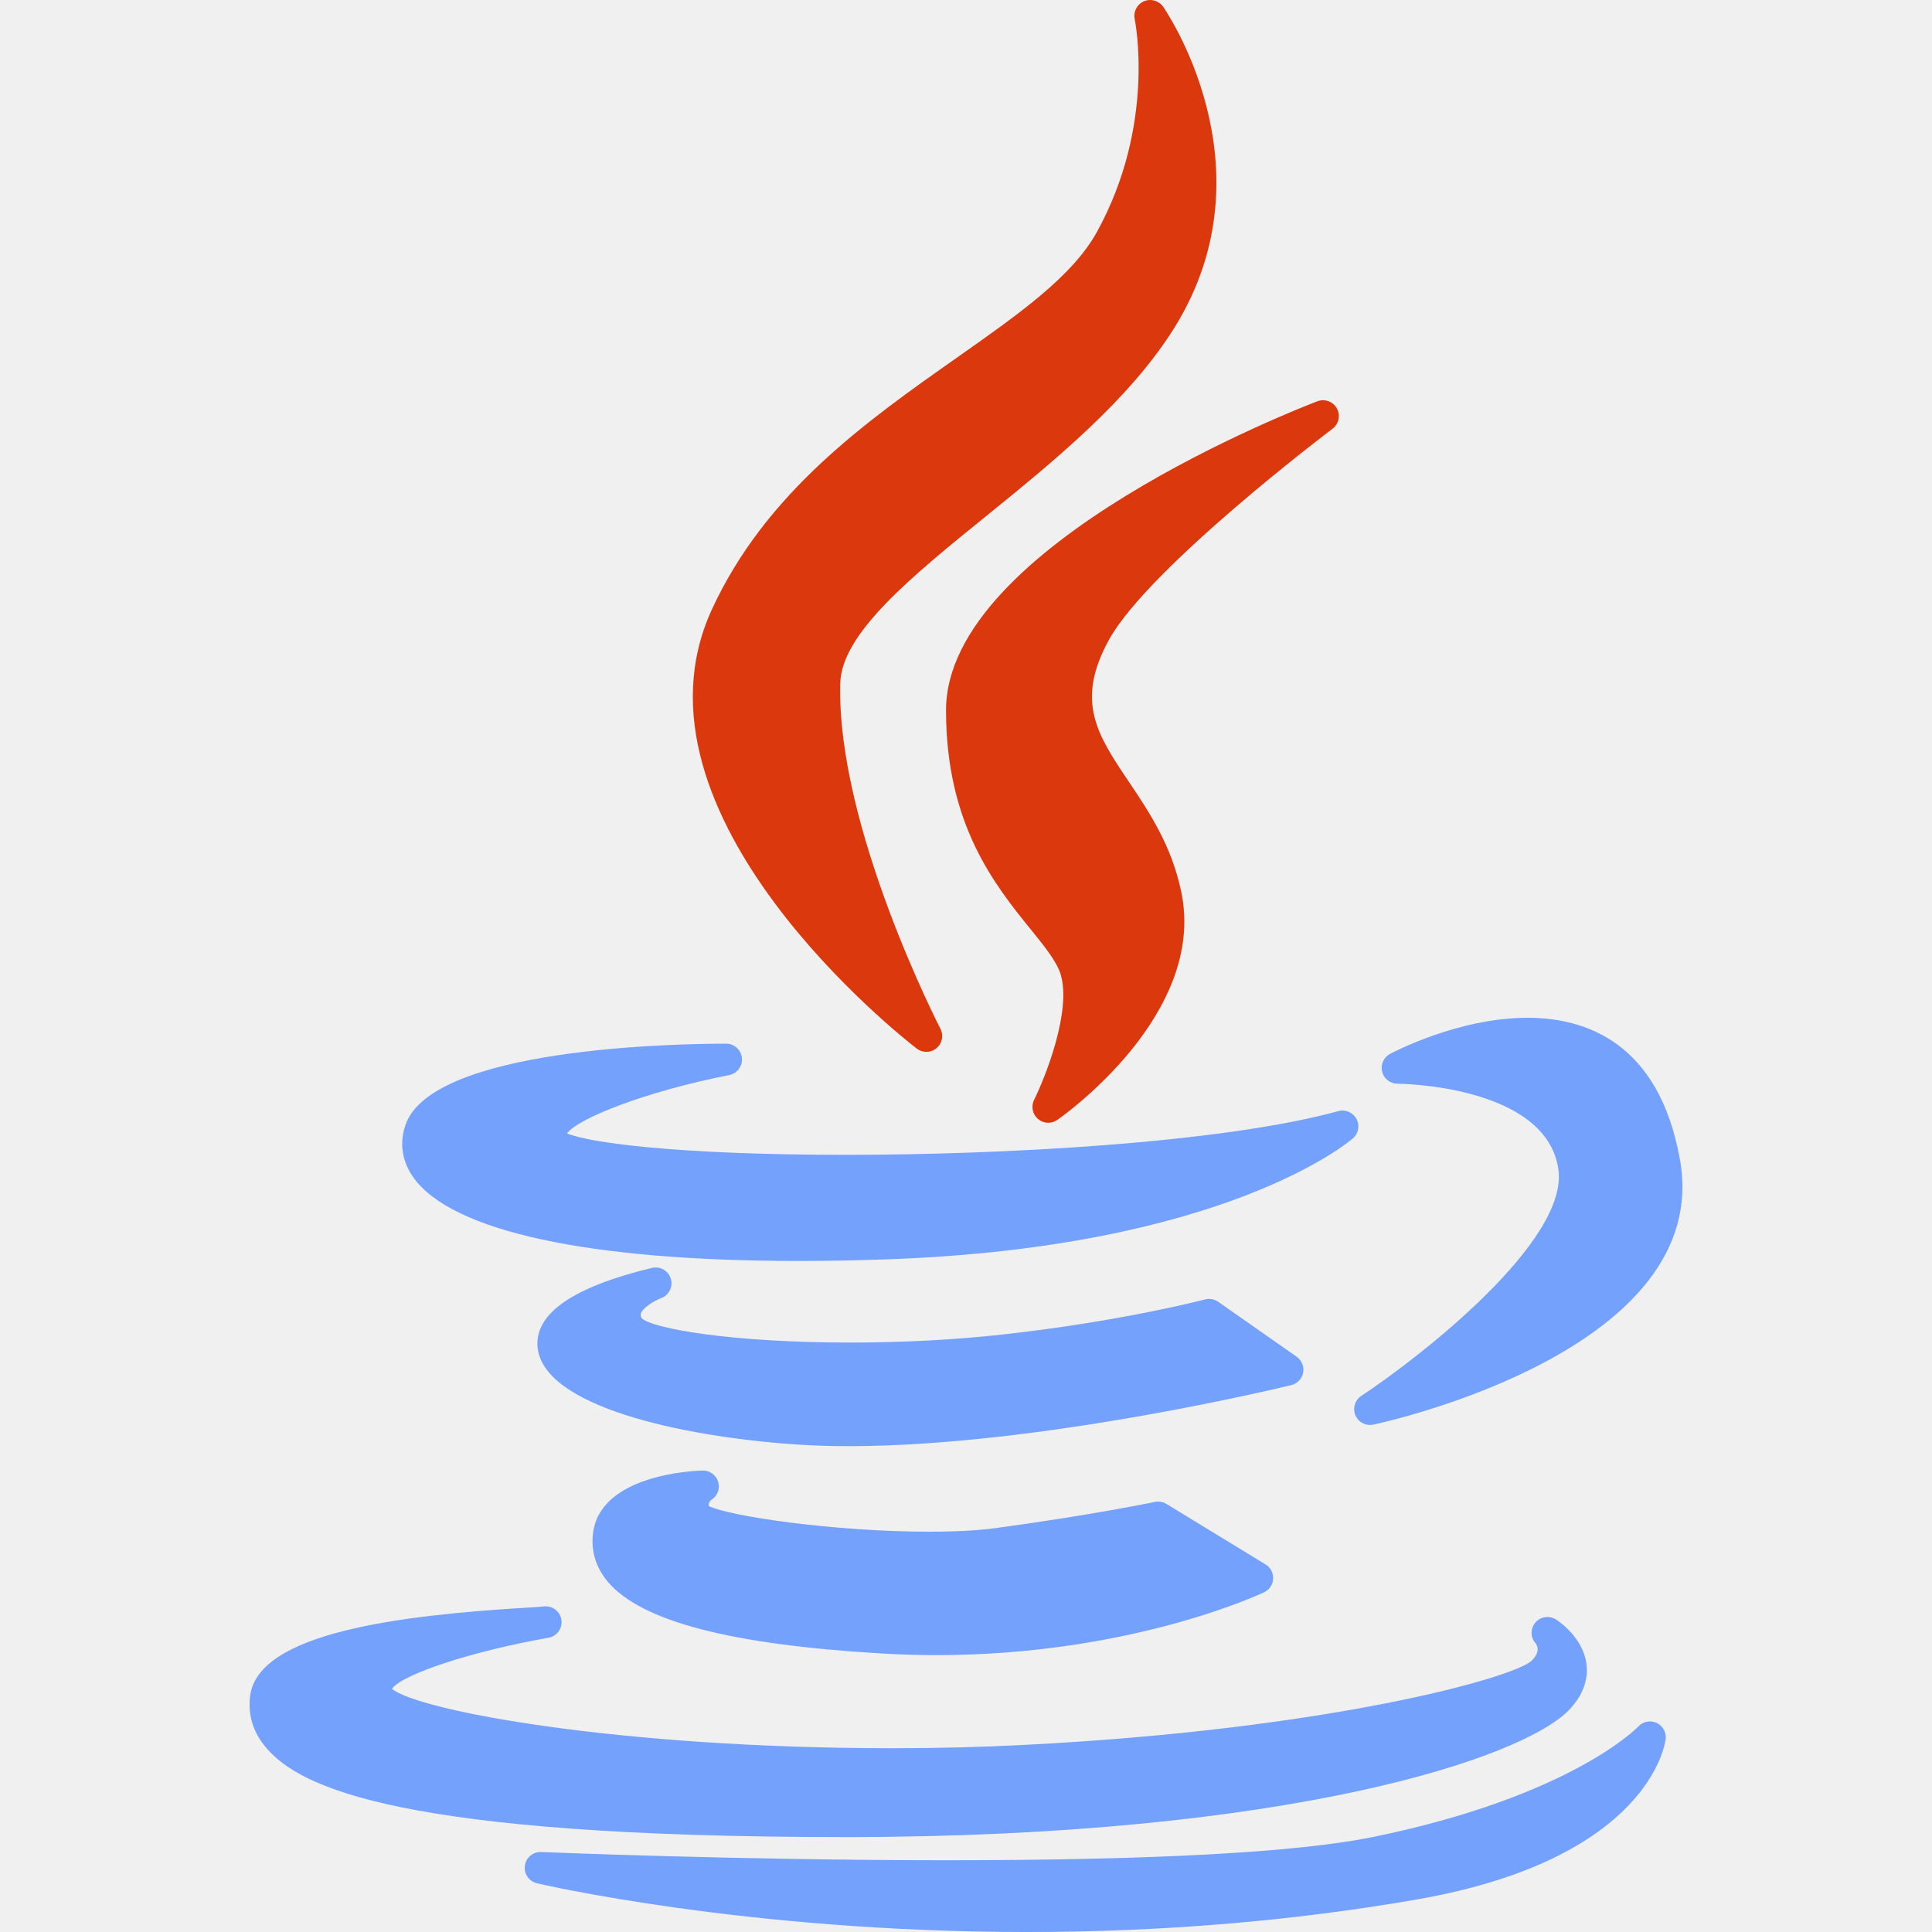
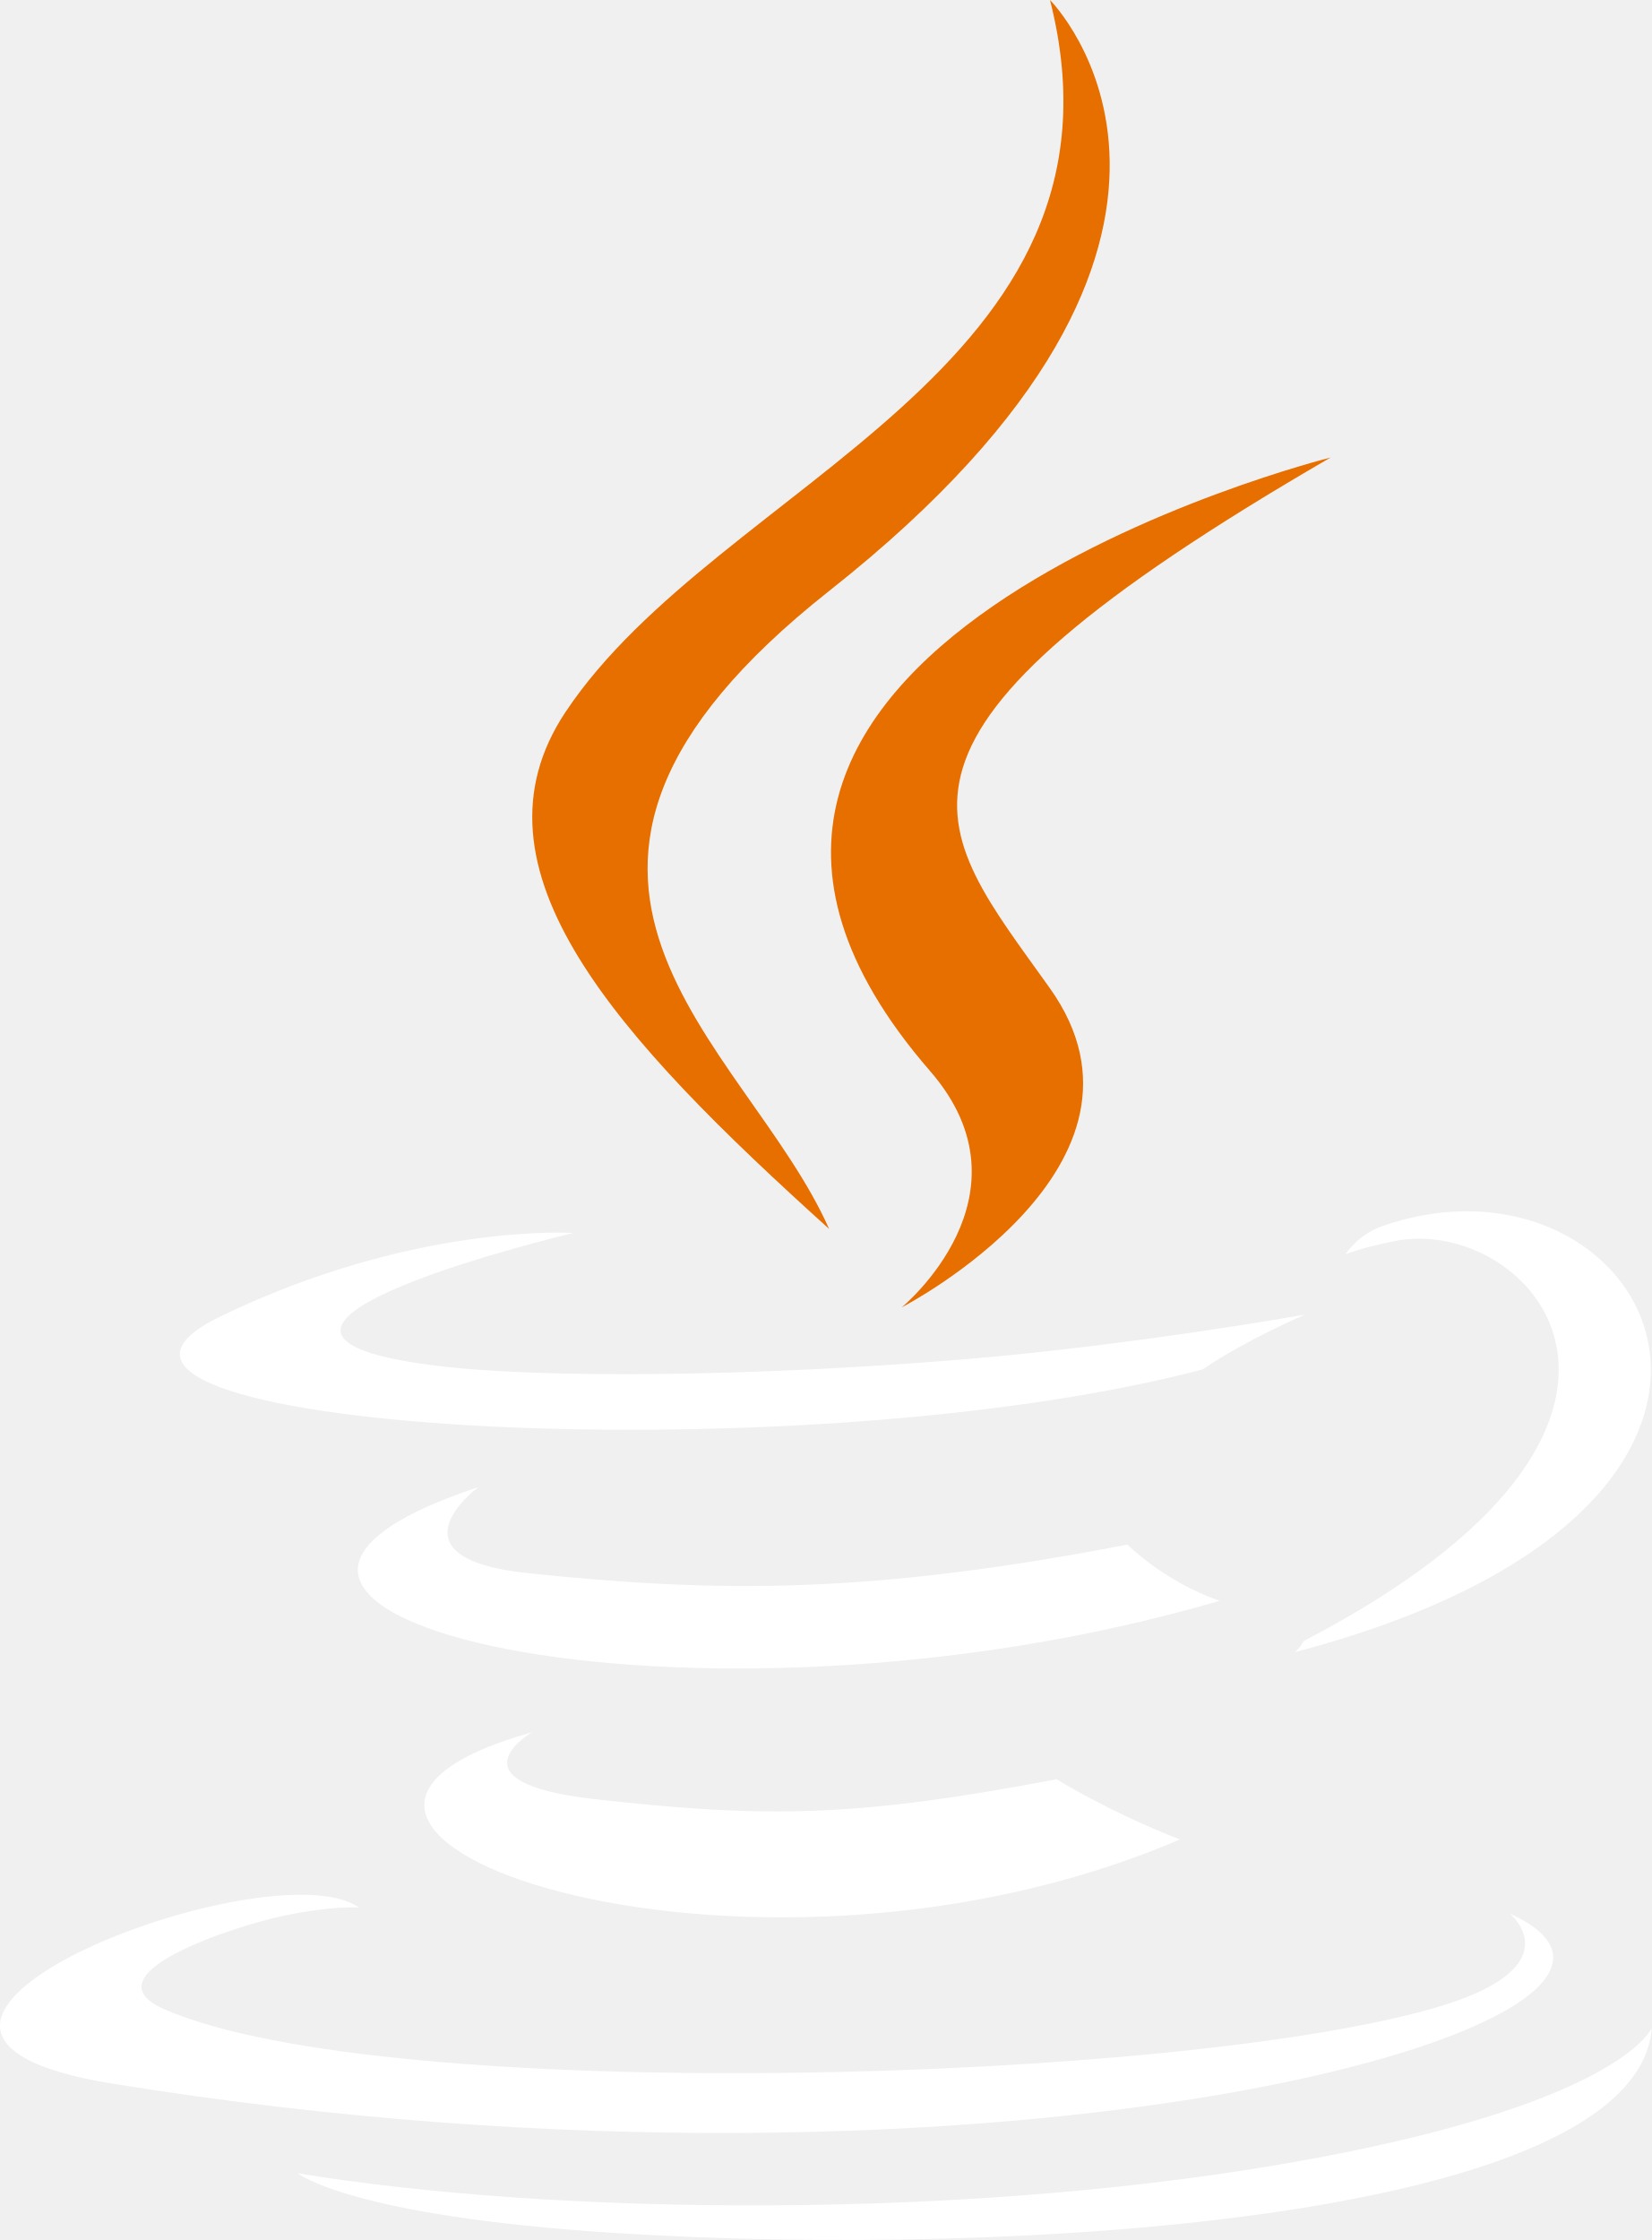
- <svg xmlns="http://www.w3.org/2000/svg" version="1.1" id="Layer_1" x="0px" y="0px" viewBox="0 0 511.998 511.998" style="enable-background:new 0 0 511.998 511.998;" xml:space="preserve">
+ <svg xmlns="http://www.w3.org/2000/svg" version="1.1" id="Слой_1" x="0px" y="0px" viewBox="0 0 23.601 32" enable-background="new 0 0 23.601 32" xml:space="preserve">
  <g>
-     <path style="fill:#DB380E;" d="M253.464,94.869c-23.658,16.639-50.471,35.498-64.838,66.699   c-24.954,54.435,51.062,113.812,54.311,116.313c0.755,0.581,1.659,0.871,2.56,0.871c0.957,0,1.915-0.327,2.693-0.979   c1.509-1.262,1.937-3.406,1.031-5.152c-0.275-0.53-27.561-53.53-26.547-91.552c0.359-13.243,18.892-28.266,38.512-44.171   c17.97-14.568,38.34-31.079,50.258-50.394c26.164-42.516-2.916-84.322-3.213-84.74c-1.155-1.622-3.287-2.209-5.11-1.41   c-1.821,0.804-2.83,2.773-2.414,4.72c0.059,0.277,5.714,27.923-10.022,56.406C284.203,73.25,269.959,83.268,253.464,94.869z" />
-     <path style="fill:#DB380E;" d="M353.137,113.617c1.669-1.257,2.159-3.55,1.15-5.38c-1.011-1.83-3.211-2.637-5.165-1.895   c-4.019,1.528-98.416,37.915-98.416,81.88c0,30.307,12.946,46.317,22.399,58.009c3.708,4.586,6.909,8.546,7.964,11.927   c2.97,9.743-4.066,27.353-7.025,33.317c-0.853,1.714-0.435,3.792,1.016,5.044c0.784,0.677,1.763,1.021,2.743,1.021   c0.834,0,1.672-0.248,2.396-0.752c1.623-1.128,39.667-28.026,32.844-60.433c-2.542-12.318-8.595-21.318-13.936-29.26   c-8.274-12.305-14.25-21.193-5.184-37.609C304.545,150.338,352.65,113.981,353.137,113.617z" />
+     <path fill="#FFFFFF" d="M7.601,24.747c0,0-1.223,0.711,0.87,0.952c2.536,0.289,3.832,0.248,6.626-0.281c0,0,0.735,0.461,1.761,0.86   C10.594,28.962,2.681,26.122,7.601,24.747" />
+     <path fill="#FFFFFF" d="M6.835,21.244c0,0-1.372,1.015,0.723,1.232c2.709,0.279,4.848,0.302,8.55-0.41c0,0,0.512,0.519,1.317,0.803   C9.851,25.083,1.415,23.043,6.835,21.244" />
+     <path fill="#E76F00" d="M13.289,15.301c1.544,1.777-0.406,3.376-0.406,3.376s3.919-2.023,2.119-4.557   c-1.681-2.363-2.97-3.537,4.009-7.584C19.011,6.536,8.056,9.272,13.289,15.301" />
+     <path fill="#FFFFFF" d="M21.574,27.339c0,0,0.905,0.746-0.997,1.322c-3.616,1.095-15.05,1.426-18.226,0.044   c-1.142-0.497,0.999-1.186,1.673-1.331c0.702-0.152,1.104-0.124,1.104-0.124c-1.27-0.895-8.207,1.756-3.524,2.516   C14.376,31.837,24.887,28.833,21.574,27.339" />
+     <path fill="#FFFFFF" d="M8.189,17.614c0,0-5.816,1.381-2.06,1.883c1.586,0.212,4.748,0.164,7.693-0.082   c2.407-0.203,4.824-0.635,4.824-0.635s-0.849,0.363-1.463,0.783c-5.906,1.553-17.315,0.831-14.031-0.758   C5.93,17.462,8.189,17.614,8.189,17.614" />
+     <path fill="#FFFFFF" d="M18.622,23.446c6.004-3.12,3.228-6.118,1.29-5.714c-0.475,0.099-0.687,0.184-0.687,0.184   s0.176-0.276,0.513-0.396c3.833-1.348,6.781,3.974-1.237,6.082C18.501,23.603,18.594,23.52,18.622,23.446" />
+     <path fill="#E76F00" d="M15.002,0c0,0,3.325,3.326-3.154,8.441c-5.195,4.103-1.185,6.442-0.002,9.115   c-3.032-2.736-5.258-5.145-3.765-7.386C10.273,6.879,16.344,5.283,15.002,0" />
+     <path fill="#FFFFFF" d="M8.779,31.899c5.763,0.369,14.612-0.205,14.822-2.931c0,0-0.403,1.034-4.763,1.855   c-4.919,0.926-10.985,0.818-14.583,0.224C4.255,31.047,4.991,31.657,8.779,31.899" />
  </g>
-   <g>
-     <path style="fill:#73A1FB;" d="M107.418,298.236c-1.618,4.845-0.854,9.651,2.207,13.903c10.233,14.207,46.48,22.029,102.068,22.029   c0.003,0,0.005,0,0.007,0c7.532,0,15.484-0.148,23.629-0.44c88.875-3.181,121.839-30.869,123.199-32.046   c1.482-1.283,1.878-3.419,0.957-5.147c-0.922-1.727-2.909-2.595-4.808-2.072c-31.301,8.546-89.748,11.58-130.288,11.58   c-45.363,0-68.465-3.268-74.121-5.681c2.902-3.985,20.802-11.101,42.983-15.464c2.12-0.416,3.577-2.374,3.367-4.524   s-2.016-3.79-4.177-3.79C179.439,276.584,114.234,277.628,107.418,298.236z" />
-     <path style="fill:#73A1FB;" d="M404.812,269.718c-18.331,0-35.714,9.188-36.446,9.577c-1.695,0.908-2.555,2.852-2.09,4.72   c0.467,1.865,2.144,3.176,4.067,3.178c0.389,0,39.102,0.317,42.608,22.436c3.106,19.082-36.629,50-52.202,60.304   c-1.682,1.113-2.335,3.263-1.554,5.123c0.665,1.583,2.206,2.573,3.868,2.573c0.29,0,0.584-0.03,0.876-0.092   c3.696-0.791,90.406-19.899,81.238-70.384C439.584,276.213,420.138,269.718,404.812,269.718z" />
-     <path style="fill:#73A1FB;" d="M345.347,363.755c0.302-1.617-0.371-3.262-1.717-4.207l-20.791-14.563   c-1.014-0.71-2.295-0.933-3.485-0.618c-0.217,0.055-21.959,5.771-53.525,9.276c-12.528,1.405-26.56,2.147-40.582,2.147   c-31.558,0-52.192-3.708-55.197-6.428c-0.398-0.764-0.272-1.111-0.201-1.304c0.546-1.518,3.472-3.322,5.358-4.036   c2.083-0.771,3.206-3.033,2.558-5.157c-0.646-2.127-2.837-3.378-4.999-2.859c-20.856,5.033-31.054,12.071-30.312,20.918   c1.318,15.686,37.65,23.737,68.365,25.865c4.417,0.302,9.194,0.455,14.195,0.455c0.003,0,0.005,0,0.008,0   c51.074,0,116.55-16.025,117.204-16.188C343.825,366.666,345.044,365.375,345.347,363.755z" />
-     <path style="fill:#73A1FB;" d="M188.602,397.419c1.575-1.024,2.273-2.971,1.714-4.764c-0.557-1.793-2.234-2.971-4.118-2.946   c-2.795,0.074-27.349,1.182-29.068,16.815c-0.52,4.672,0.818,8.941,3.979,12.686c8.816,10.448,32.614,16.658,72.741,18.984   c4.747,0.285,9.569,0.428,14.334,0.428c51.015,0,85.373-15.973,86.812-16.653c1.395-0.66,2.315-2.031,2.397-3.571   s-0.687-3.001-2.003-3.806l-26.275-16.04c-0.912-0.556-2.003-0.74-3.043-0.527c-0.166,0.035-16.849,3.495-42.026,6.913   c-4.764,0.648-10.73,0.977-17.73,0.977c-25.15,0-53.124-4.109-58.489-6.8C187.749,398.613,187.848,397.975,188.602,397.419z" />
-     <path style="fill:#73A1FB;" d="M224.408,486.85c116.854-0.099,179.571-20.88,191.653-33.957c4.277-4.626,4.739-9.006,4.376-11.867   c-0.898-7.04-7.311-11.35-8.038-11.818c-1.754-1.128-4.108-0.833-5.476,0.745c-1.365,1.578-1.397,3.884-0.027,5.461   c0.737,0.948,1.163,2.535-0.992,4.692c-4.83,4.511-53.545,18.204-134.656,22.318c-11.111,0.577-22.765,0.871-34.636,0.873   c-72.623,0-125.772-9.948-132.749-15.744c2.689-3.864,21.489-10.037,41.482-13.529c2.253-0.393,3.775-2.516,3.426-4.776   c-0.349-2.259-2.432-3.814-4.709-3.519c-0.564,0.077-2.478,0.191-4.694,0.327c-32.988,2.014-71.109,6.503-73.098,23.5   c-0.604,5.179,0.935,9.881,4.576,13.973c8.909,10.01,34.516,23.319,153.558,23.319C224.406,486.85,224.406,486.85,224.408,486.85z" />
-     <path style="fill:#73A1FB;" d="M439.013,456.578c-1.652-0.764-3.604-0.378-4.836,0.952c-0.171,0.185-17.74,18.556-70.564,29.344   c-20.223,4.052-58.183,6.107-112.826,6.107c-54.745,0-106.838-2.154-107.357-2.176c-2.176-0.106-4.037,1.476-4.333,3.618   c-0.297,2.14,1.083,4.158,3.184,4.658c0.542,0.128,55.135,12.918,129.779,12.918c35.801,0,70.639-2.907,103.548-8.645   c61.361-10.757,65.657-41.183,65.81-42.473C441.632,459.078,440.662,457.342,439.013,456.578z" />
-   </g>
-   <g>
- </g>
-   <g>
- </g>
-   <g>
- </g>
-   <g>
- </g>
-   <g>
- </g>
-   <g>
- </g>
-   <g>
- </g>
-   <g>
- </g>
-   <g>
- </g>
-   <g>
- </g>
-   <g>
- </g>
-   <g>
- </g>
-   <g>
- </g>
-   <g>
- </g>
-   <g>
- </g>
</svg>
